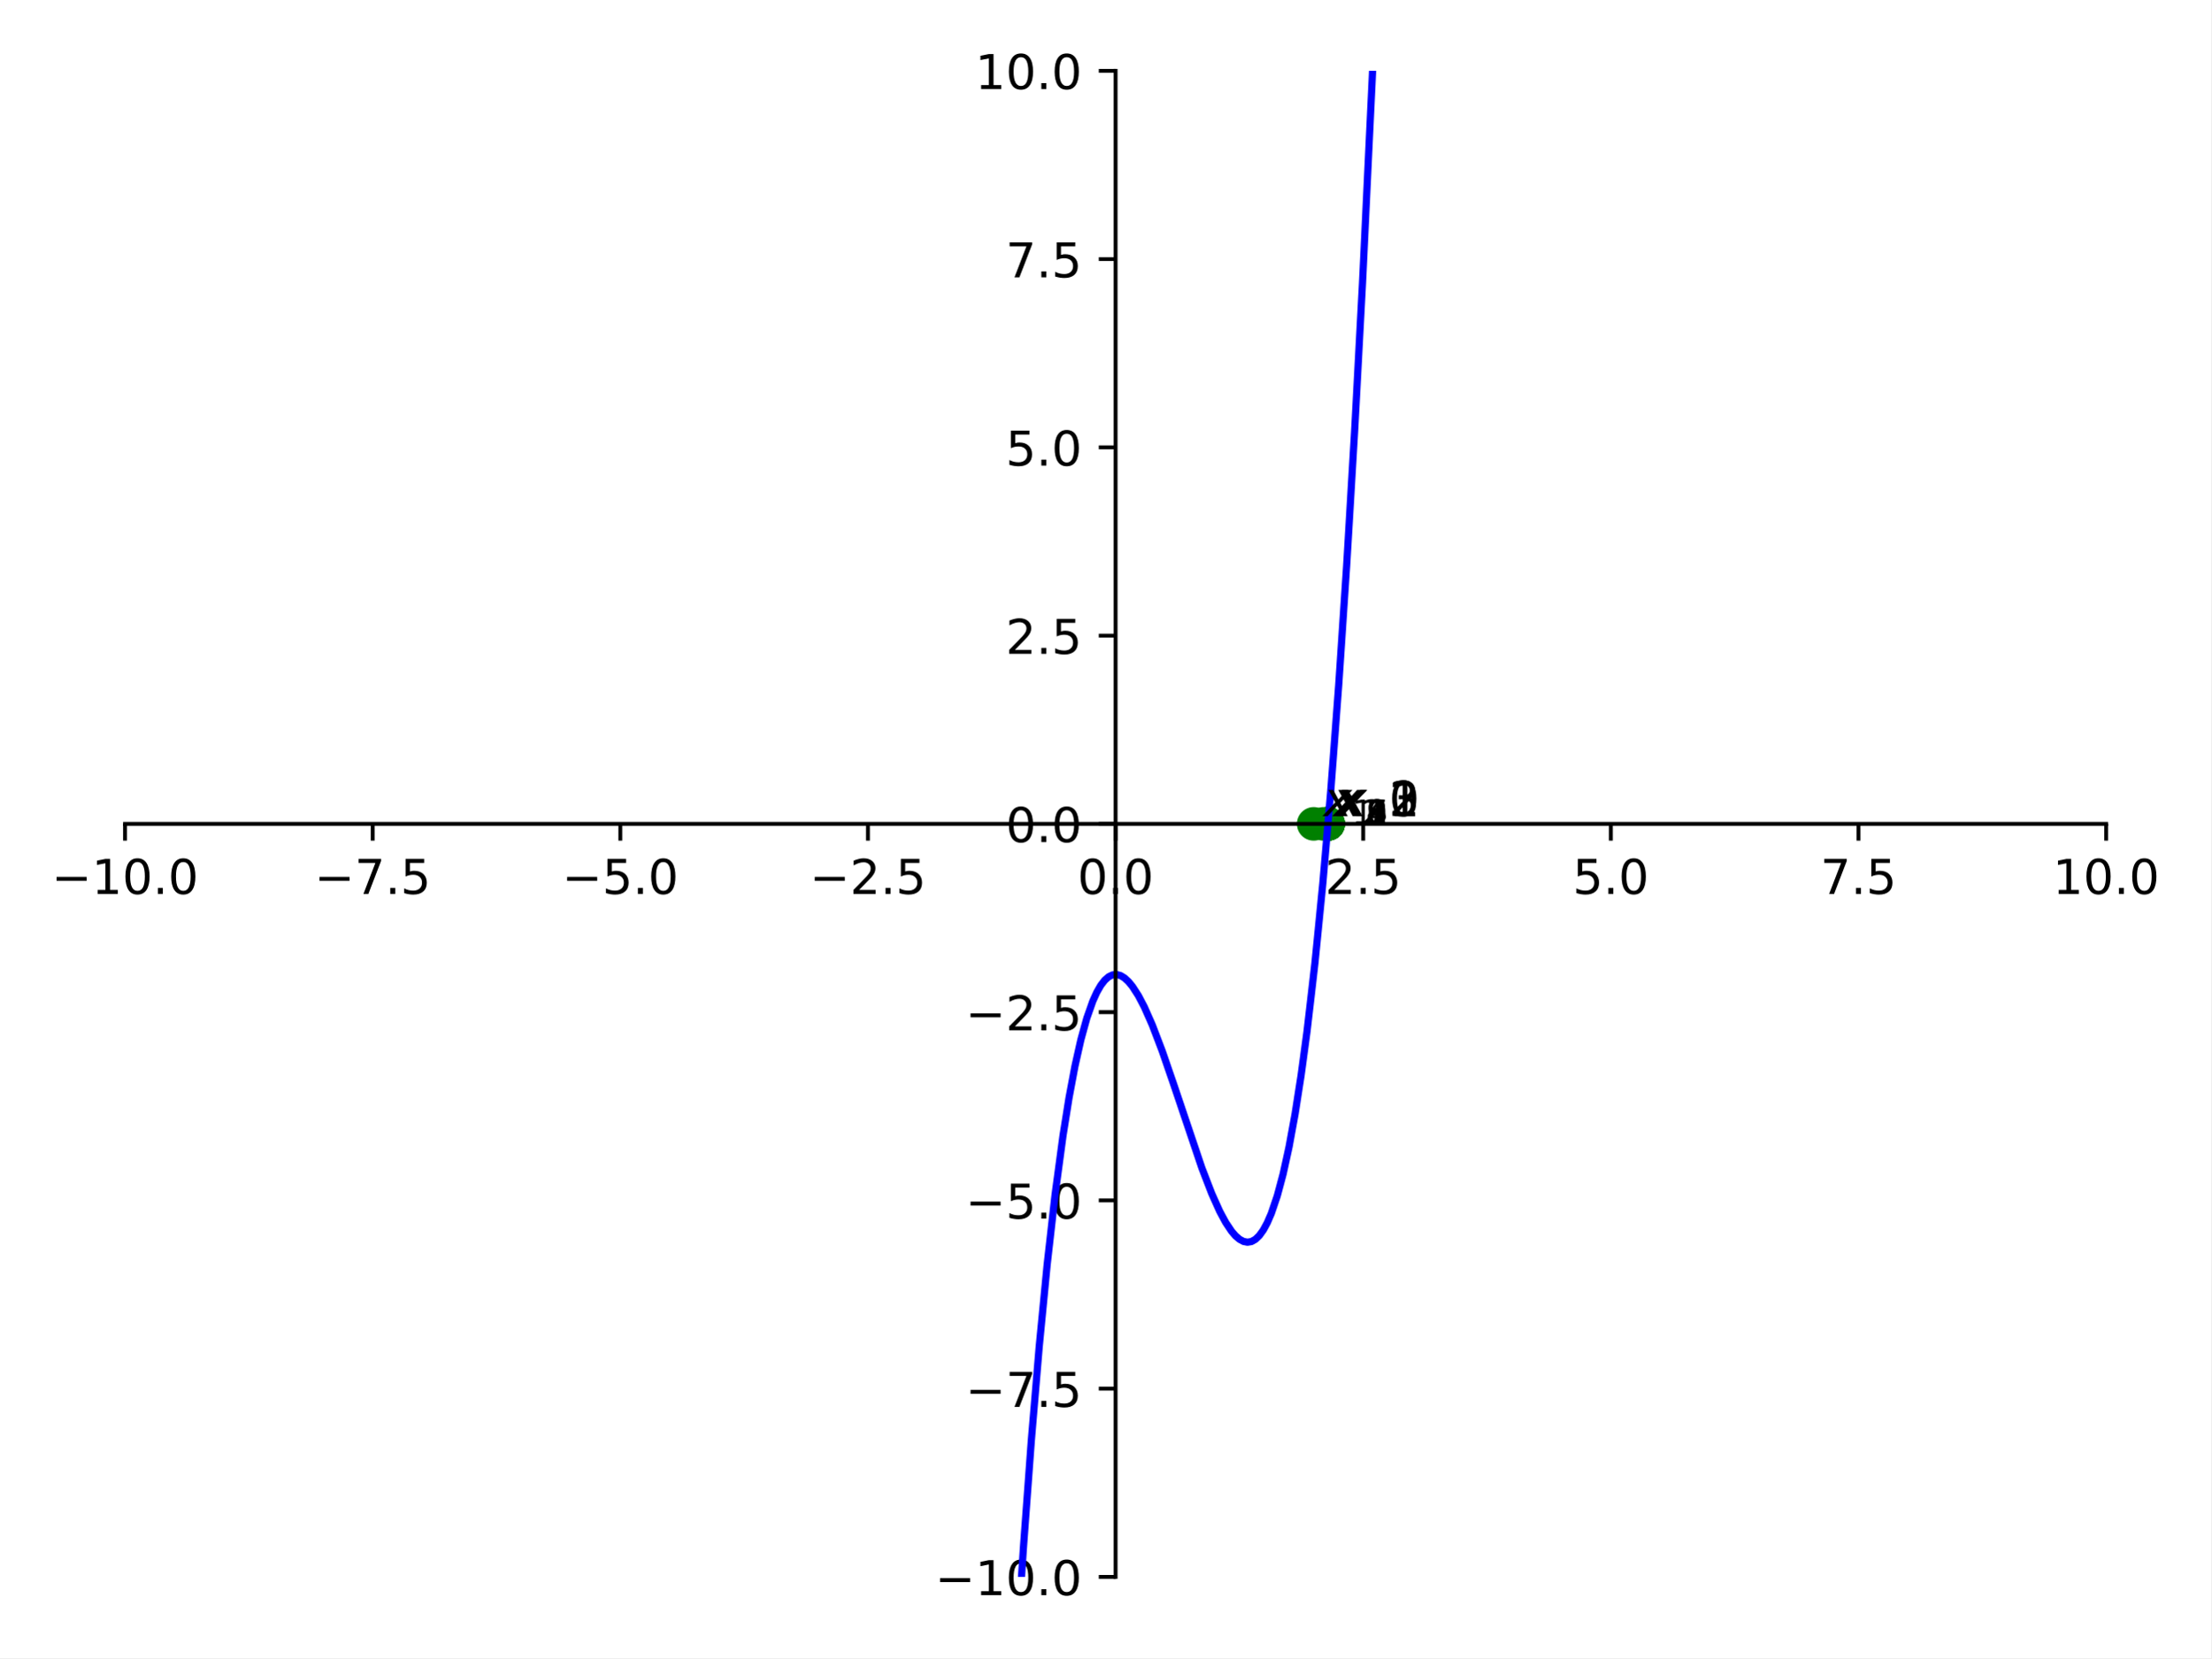
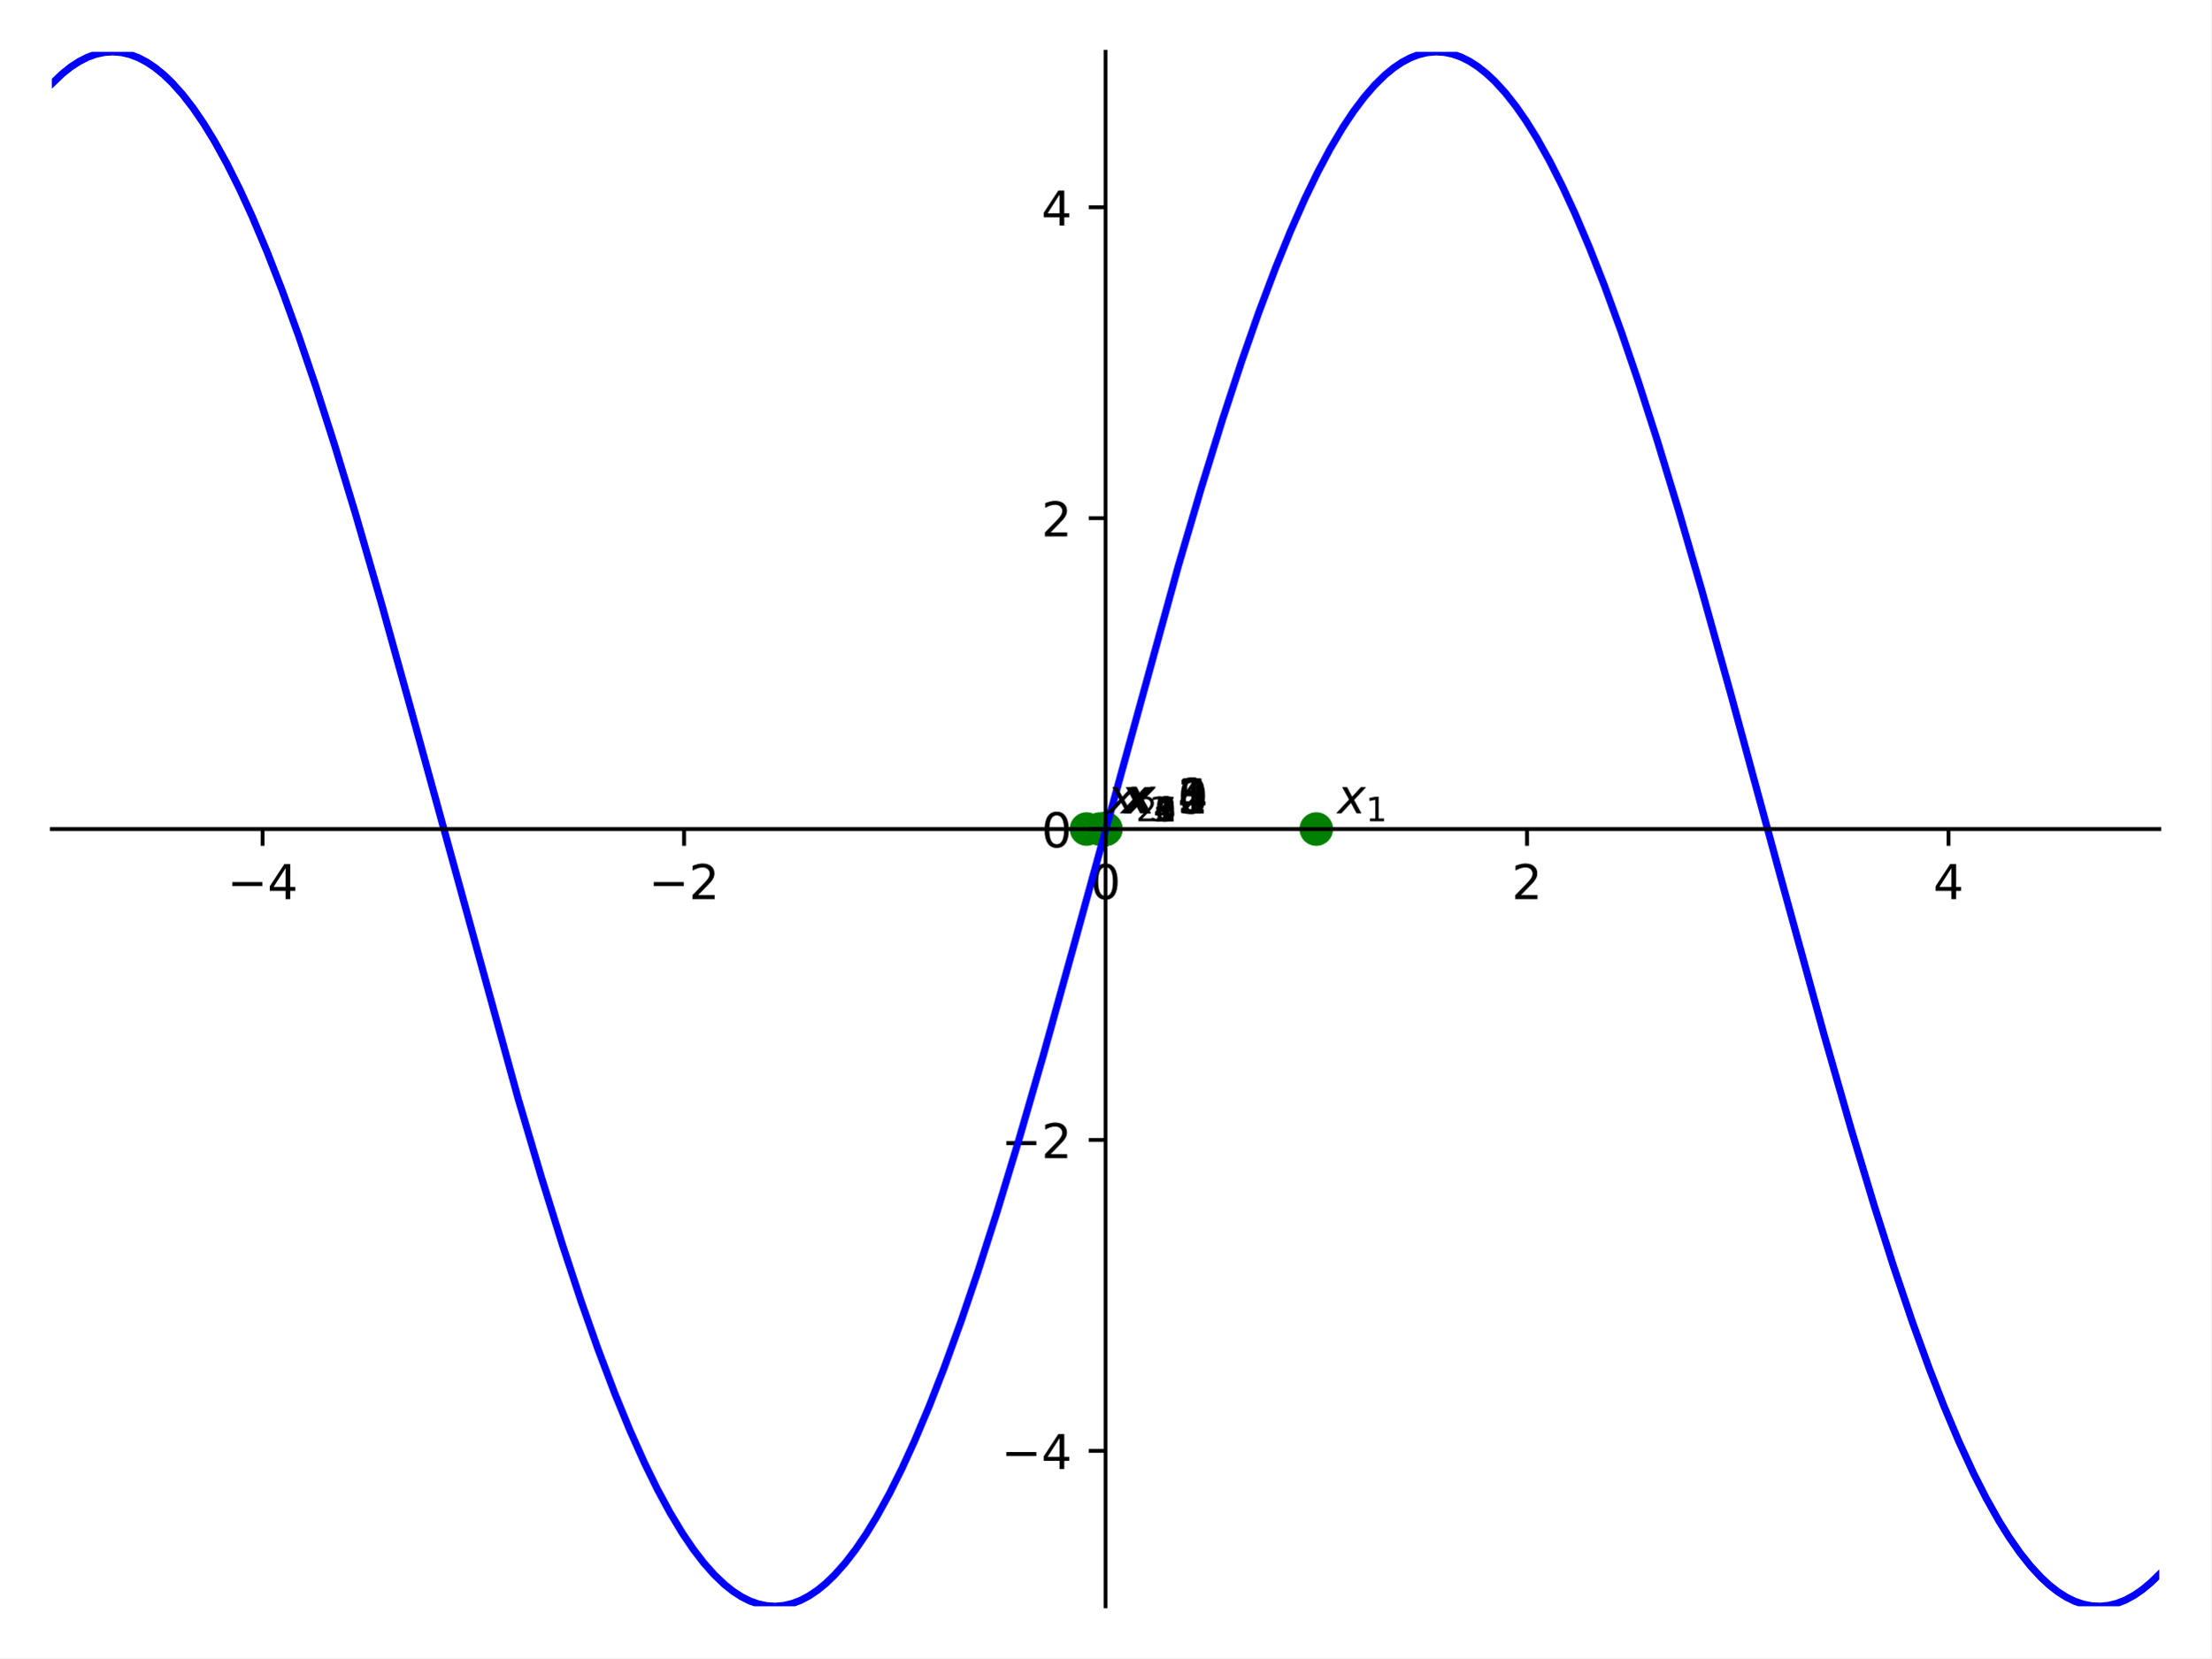
<svg xmlns="http://www.w3.org/2000/svg" xmlns:xlink="http://www.w3.org/1999/xlink" width="460.8pt" height="345.6pt" viewBox="0 0 460.8 345.6" version="1.1">
  <defs>
    <style type="text/css">*{stroke-linejoin: round; stroke-linecap: butt}</style>
  </defs>
  <g id="figure_1">
    <g id="patch_1">
      <path d="M 0 345.6  L 460.8 345.6  L 460.8 0  L 0 0  z " style="fill: #ffffff" />
    </g>
    <g id="axes_1">
      <g id="patch_2">
-         <path d="M 26.055 328.68  L 438.93 328.68  L 438.93 14.76  L 26.055 14.76  z " style="fill: #ffffff" />
+         <path d="M 10.8 334.8  L 450 334.8  L 450 10.8  L 10.8 10.8  z " style="fill: #ffffff" />
      </g>
      <g id="PathCollection_1">
        <defs>
-           <path id="m9fce453827" d="M 0 3  C 0.796 3 1.559 2.684 2.121 2.121  C 2.684 1.559 3 0.796 3 0  C 3 -0.796 2.684 -1.559 2.121 -2.121  C 1.559 -2.684 0.796 -3 0 -3  C -0.796 -3 -1.559 -2.684 -2.121 -2.121  C -2.684 -1.559 -3 -0.796 -3 0  C -3 0.796 -2.684 1.559 -2.121 2.121  C -1.559 2.684 -0.796 3 0 3  z " style="stroke: #008000" />
+           <path id="mab9edd3bed" d="M 0 3  C 0.796 3 1.559 2.684 2.121 2.121  C 2.684 1.559 3 0.796 3 0  C 3 -0.796 2.684 -1.559 2.121 -2.121  C 1.559 -2.684 0.796 -3 0 -3  C -0.796 -3 -1.559 -2.684 -2.121 -2.121  C -2.684 -1.559 -3 -0.796 -3 0  C -3 0.796 -2.684 1.559 -2.121 2.121  C -1.559 2.684 -0.796 3 0 3  z " style="stroke: #008000" />
        </defs>
-         <g clip-path="url(#p442f757116)">
-           <use xlink:href="#m9fce453827" x="273.78" y="171.72" style="fill: #008000; stroke: #008000" />
-           <use xlink:href="#m9fce453827" x="275.844" y="171.72" style="fill: #008000; stroke: #008000" />
-           <use xlink:href="#m9fce453827" x="276.543" y="171.72" style="fill: #008000; stroke: #008000" />
-           <use xlink:href="#m9fce453827" x="276.72" y="171.72" style="fill: #008000; stroke: #008000" />
-           <use xlink:href="#m9fce453827" x="276.76" y="171.72" style="fill: #008000; stroke: #008000" />
-           <use xlink:href="#m9fce453827" x="276.769" y="171.72" style="fill: #008000; stroke: #008000" />
-           <use xlink:href="#m9fce453827" x="276.771" y="171.72" style="fill: #008000; stroke: #008000" />
-           <use xlink:href="#m9fce453827" x="276.771" y="171.72" style="fill: #008000; stroke: #008000" />
-           <use xlink:href="#m9fce453827" x="276.771" y="171.72" style="fill: #008000; stroke: #008000" />
-           <use xlink:href="#m9fce453827" x="276.771" y="171.72" style="fill: #008000; stroke: #008000" />
-           <use xlink:href="#m9fce453827" x="276.771" y="171.72" style="fill: #008000; stroke: #008000" />
-           <use xlink:href="#m9fce453827" x="276.771" y="171.72" style="fill: #008000; stroke: #008000" />
-           <use xlink:href="#m9fce453827" x="276.771" y="171.72" style="fill: #008000; stroke: #008000" />
+         <g clip-path="url(#pc1a49f65b9)">
+           <use xlink:href="#mab9edd3bed" x="274.32" y="172.8" style="fill: #008000; stroke: #008000" />
+           <use xlink:href="#mab9edd3bed" x="226.439" y="172.8" style="fill: #008000; stroke: #008000" />
+           <use xlink:href="#mab9edd3bed" x="229.219" y="172.8" style="fill: #008000; stroke: #008000" />
+           <use xlink:href="#mab9edd3bed" x="230.046" y="172.8" style="fill: #008000; stroke: #008000" />
+           <use xlink:href="#mab9edd3bed" x="230.294" y="172.8" style="fill: #008000; stroke: #008000" />
+           <use xlink:href="#mab9edd3bed" x="230.368" y="172.8" style="fill: #008000; stroke: #008000" />
+           <use xlink:href="#mab9edd3bed" x="230.39" y="172.8" style="fill: #008000; stroke: #008000" />
+           <use xlink:href="#mab9edd3bed" x="230.397" y="172.8" style="fill: #008000; stroke: #008000" />
+           <use xlink:href="#mab9edd3bed" x="230.399" y="172.8" style="fill: #008000; stroke: #008000" />
+           <use xlink:href="#mab9edd3bed" x="230.4" y="172.8" style="fill: #008000; stroke: #008000" />
+           <use xlink:href="#mab9edd3bed" x="230.4" y="172.8" style="fill: #008000; stroke: #008000" />
+           <use xlink:href="#mab9edd3bed" x="230.4" y="172.8" style="fill: #008000; stroke: #008000" />
+           <use xlink:href="#mab9edd3bed" x="230.4" y="172.8" style="fill: #008000; stroke: #008000" />
+           <use xlink:href="#mab9edd3bed" x="230.4" y="172.8" style="fill: #008000; stroke: #008000" />
+           <use xlink:href="#mab9edd3bed" x="230.4" y="172.8" style="fill: #008000; stroke: #008000" />
        </g>
      </g>
      <g id="matplotlib.axis_1">
        <g id="xtick_1">
          <g id="line2d_1">
            <defs>
-               <path id="ma34c9e512b" d="M 0 0  L 0 3.5  " style="stroke: #000000; stroke-width: 0.8" />
+               <path id="me92fc6ef07" d="M 0 0  L 0 3.5  " style="stroke: #000000; stroke-width: 0.8" />
            </defs>
            <g>
-               <use xlink:href="#ma34c9e512b" x="26.055" y="171.72" style="stroke: #000000; stroke-width: 0.8" />
+               <use xlink:href="#me92fc6ef07" x="54.72" y="172.8" style="stroke: #000000; stroke-width: 0.8" />
            </g>
          </g>
          <g id="text_1">
-             <g transform="translate(10.73234 186.3184) scale(0.1 -0.1)">
+             <g transform="translate(47.34891 187.3984) scale(0.1 -0.1)">
              <defs>
                <path id="DejaVuSans-2212" d="M 678 2272  L 4684 2272  L 4684 1741  L 678 1741  L 678 2272  z " transform="scale(0.015625)" />
-                 <path id="DejaVuSans-31" d="M 794 531  L 1825 531  L 1825 4091  L 703 3866  L 703 4441  L 1819 4666  L 2450 4666  L 2450 531  L 3481 531  L 3481 0  L 794 0  L 794 531  z " transform="scale(0.015625)" />
-                 <path id="DejaVuSans-30" d="M 2034 4250  Q 1547 4250 1301 3770  Q 1056 3291 1056 2328  Q 1056 1369 1301 889  Q 1547 409 2034 409  Q 2525 409 2770 889  Q 3016 1369 3016 2328  Q 3016 3291 2770 3770  Q 2525 4250 2034 4250  z M 2034 4750  Q 2819 4750 3233 4129  Q 3647 3509 3647 2328  Q 3647 1150 3233 529  Q 2819 -91 2034 -91  Q 1250 -91 836 529  Q 422 1150 422 2328  Q 422 3509 836 4129  Q 1250 4750 2034 4750  z " transform="scale(0.015625)" />
-                 <path id="DejaVuSans-2e" d="M 684 794  L 1344 794  L 1344 0  L 684 0  L 684 794  z " transform="scale(0.015625)" />
+                 <path id="DejaVuSans-34" d="M 2419 4116  L 825 1625  L 2419 1625  L 2419 4116  z M 2253 4666  L 3047 4666  L 3047 1625  L 3713 1625  L 3713 1100  L 3047 1100  L 3047 0  L 2419 0  L 2419 1100  L 313 1100  L 313 1709  L 2253 4666  z " transform="scale(0.015625)" />
              </defs>
              <use xlink:href="#DejaVuSans-2212" />
-               <use xlink:href="#DejaVuSans-31" x="83.789" />
-               <use xlink:href="#DejaVuSans-30" x="147.412" />
-               <use xlink:href="#DejaVuSans-2e" x="211.035" />
-               <use xlink:href="#DejaVuSans-30" x="242.822" />
+               <use xlink:href="#DejaVuSans-34" x="83.789" />
            </g>
          </g>
        </g>
        <g id="xtick_2">
          <g id="line2d_2">
            <g>
-               <use xlink:href="#ma34c9e512b" x="77.664" y="171.72" style="stroke: #000000; stroke-width: 0.8" />
+               <use xlink:href="#me92fc6ef07" x="142.56" y="172.8" style="stroke: #000000; stroke-width: 0.8" />
            </g>
          </g>
          <g id="text_2">
-             <g transform="translate(65.52297 186.3184) scale(0.1 -0.1)">
-               <defs>
-                 <path id="DejaVuSans-37" d="M 525 4666  L 3525 4666  L 3525 4397  L 1831 0  L 1172 0  L 2766 4134  L 525 4134  L 525 4666  z " transform="scale(0.015625)" />
-                 <path id="DejaVuSans-35" d="M 691 4666  L 3169 4666  L 3169 4134  L 1269 4134  L 1269 2991  Q 1406 3038 1543 3061  Q 1681 3084 1819 3084  Q 2600 3084 3056 2656  Q 3513 2228 3513 1497  Q 3513 744 3044 326  Q 2575 -91 1722 -91  Q 1428 -91 1123 -41  Q 819 9 494 109  L 494 744  Q 775 591 1075 516  Q 1375 441 1709 441  Q 2250 441 2565 725  Q 2881 1009 2881 1497  Q 2881 1984 2565 2268  Q 2250 2553 1709 2553  Q 1456 2553 1204 2497  Q 953 2441 691 2322  L 691 4666  z " transform="scale(0.015625)" />
-               </defs>
-               <use xlink:href="#DejaVuSans-2212" />
-               <use xlink:href="#DejaVuSans-37" x="83.789" />
-               <use xlink:href="#DejaVuSans-2e" x="147.412" />
-               <use xlink:href="#DejaVuSans-35" x="179.199" />
-             </g>
-           </g>
-         </g>
-         <g id="xtick_3">
-           <g id="line2d_3">
-             <g>
-               <use xlink:href="#ma34c9e512b" x="129.274" y="171.72" style="stroke: #000000; stroke-width: 0.8" />
-             </g>
-           </g>
-           <g id="text_3">
-             <g transform="translate(117.1323 186.3184) scale(0.1 -0.1)">
-               <use xlink:href="#DejaVuSans-2212" />
-               <use xlink:href="#DejaVuSans-35" x="83.789" />
-               <use xlink:href="#DejaVuSans-2e" x="147.412" />
-               <use xlink:href="#DejaVuSans-30" x="179.199" />
-             </g>
-           </g>
-         </g>
-         <g id="xtick_4">
-           <g id="line2d_4">
-             <g>
-               <use xlink:href="#ma34c9e512b" x="180.883" y="171.72" style="stroke: #000000; stroke-width: 0.8" />
-             </g>
-           </g>
-           <g id="text_4">
-             <g transform="translate(168.7417 186.3184) scale(0.1 -0.1)">
+             <g transform="translate(135.1889 187.3984) scale(0.1 -0.1)">
              <defs>
                <path id="DejaVuSans-32" d="M 1228 531  L 3431 531  L 3431 0  L 469 0  L 469 531  Q 828 903 1448 1529  Q 2069 2156 2228 2338  Q 2531 2678 2651 2914  Q 2772 3150 2772 3378  Q 2772 3750 2511 3984  Q 2250 4219 1831 4219  Q 1534 4219 1204 4116  Q 875 4013 500 3803  L 500 4441  Q 881 4594 1212 4672  Q 1544 4750 1819 4750  Q 2544 4750 2975 4387  Q 3406 4025 3406 3419  Q 3406 3131 3298 2873  Q 3191 2616 2906 2266  Q 2828 2175 2409 1742  Q 1991 1309 1228 531  z " transform="scale(0.015625)" />
              </defs>
              <use xlink:href="#DejaVuSans-2212" />
              <use xlink:href="#DejaVuSans-32" x="83.789" />
-               <use xlink:href="#DejaVuSans-2e" x="147.412" />
-               <use xlink:href="#DejaVuSans-35" x="179.199" />
+             </g>
+           </g>
+         </g>
+         <g id="xtick_3">
+           <g id="line2d_3">
+             <g>
+               <use xlink:href="#me92fc6ef07" x="230.4" y="172.8" style="stroke: #000000; stroke-width: 0.8" />
+             </g>
+           </g>
+           <g id="text_3">
+             <g transform="translate(227.2188 187.3984) scale(0.1 -0.1)">
+               <defs>
+                 <path id="DejaVuSans-30" d="M 2034 4250  Q 1547 4250 1301 3770  Q 1056 3291 1056 2328  Q 1056 1369 1301 889  Q 1547 409 2034 409  Q 2525 409 2770 889  Q 3016 1369 3016 2328  Q 3016 3291 2770 3770  Q 2525 4250 2034 4250  z M 2034 4750  Q 2819 4750 3233 4129  Q 3647 3509 3647 2328  Q 3647 1150 3233 529  Q 2819 -91 2034 -91  Q 1250 -91 836 529  Q 422 1150 422 2328  Q 422 3509 836 4129  Q 1250 4750 2034 4750  z " transform="scale(0.015625)" />
+               </defs>
+               <use xlink:href="#DejaVuSans-30" />
+             </g>
+           </g>
+         </g>
+         <g id="xtick_4">
+           <g id="line2d_4">
+             <g>
+               <use xlink:href="#me92fc6ef07" x="318.24" y="172.8" style="stroke: #000000; stroke-width: 0.8" />
+             </g>
+           </g>
+           <g id="text_4">
+             <g transform="translate(315.0587 187.3984) scale(0.1 -0.1)">
+               <use xlink:href="#DejaVuSans-32" />
            </g>
          </g>
        </g>
        <g id="xtick_5">
          <g id="line2d_5">
            <g>
-               <use xlink:href="#ma34c9e512b" x="232.493" y="171.72" style="stroke: #000000; stroke-width: 0.8" />
+               <use xlink:href="#me92fc6ef07" x="406.08" y="172.8" style="stroke: #000000; stroke-width: 0.8" />
            </g>
          </g>
          <g id="text_5">
-             <g transform="translate(224.5409 186.3184) scale(0.1 -0.1)">
-               <use xlink:href="#DejaVuSans-30" />
-               <use xlink:href="#DejaVuSans-2e" x="63.623" />
-               <use xlink:href="#DejaVuSans-30" x="95.41" />
-             </g>
-           </g>
-         </g>
-         <g id="xtick_6">
-           <g id="line2d_6">
-             <g>
-               <use xlink:href="#ma34c9e512b" x="284.102" y="171.72" style="stroke: #000000; stroke-width: 0.8" />
-             </g>
-           </g>
-           <g id="text_6">
-             <g transform="translate(276.1503 186.3184) scale(0.1 -0.1)">
-               <use xlink:href="#DejaVuSans-32" />
-               <use xlink:href="#DejaVuSans-2e" x="63.623" />
-               <use xlink:href="#DejaVuSans-35" x="95.41" />
-             </g>
-           </g>
-         </g>
-         <g id="xtick_7">
-           <g id="line2d_7">
-             <g>
-               <use xlink:href="#ma34c9e512b" x="335.711" y="171.72" style="stroke: #000000; stroke-width: 0.8" />
-             </g>
-           </g>
-           <g id="text_7">
-             <g transform="translate(327.7597 186.3184) scale(0.1 -0.1)">
-               <use xlink:href="#DejaVuSans-35" />
-               <use xlink:href="#DejaVuSans-2e" x="63.623" />
-               <use xlink:href="#DejaVuSans-30" x="95.41" />
-             </g>
-           </g>
-         </g>
-         <g id="xtick_8">
-           <g id="line2d_8">
-             <g>
-               <use xlink:href="#ma34c9e512b" x="387.321" y="171.72" style="stroke: #000000; stroke-width: 0.8" />
-             </g>
-           </g>
-           <g id="text_8">
-             <g transform="translate(379.3691 186.3184) scale(0.1 -0.1)">
-               <use xlink:href="#DejaVuSans-37" />
-               <use xlink:href="#DejaVuSans-2e" x="63.623" />
-               <use xlink:href="#DejaVuSans-35" x="95.41" />
-             </g>
-           </g>
-         </g>
-         <g id="xtick_9">
-           <g id="line2d_9">
-             <g>
-               <use xlink:href="#ma34c9e512b" x="438.93" y="171.72" style="stroke: #000000; stroke-width: 0.8" />
-             </g>
-           </g>
-           <g id="text_9">
-             <g transform="translate(427.7972 186.3184) scale(0.1 -0.1)">
-               <use xlink:href="#DejaVuSans-31" />
-               <use xlink:href="#DejaVuSans-30" x="63.623" />
-               <use xlink:href="#DejaVuSans-2e" x="127.246" />
-               <use xlink:href="#DejaVuSans-30" x="159.033" />
+             <g transform="translate(402.8988 187.3984) scale(0.1 -0.1)">
+               <use xlink:href="#DejaVuSans-34" />
            </g>
          </g>
        </g>
      </g>
      <g id="matplotlib.axis_2">
        <g id="ytick_1">
-           <g id="line2d_10">
+           <g id="line2d_6">
            <defs>
-               <path id="m3a3531e52d" d="M 0 0  L -3.5 0  " style="stroke: #000000; stroke-width: 0.8" />
+               <path id="mec101d5667" d="M 0 0  L -3.5 0  " style="stroke: #000000; stroke-width: 0.8" />
            </defs>
            <g>
-               <use xlink:href="#m3a3531e52d" x="232.493" y="328.68" style="stroke: #000000; stroke-width: 0.8" />
-             </g>
-           </g>
-           <g id="text_10">
-             <g transform="translate(194.8472 332.4792) scale(0.1 -0.1)">
+               <use xlink:href="#mec101d5667" x="230.4" y="302.4" style="stroke: #000000; stroke-width: 0.8" />
+             </g>
+           </g>
+           <g id="text_6">
+             <g transform="translate(208.6578 306.1992) scale(0.1 -0.1)">
              <use xlink:href="#DejaVuSans-2212" />
-               <use xlink:href="#DejaVuSans-31" x="83.789" />
-               <use xlink:href="#DejaVuSans-30" x="147.412" />
-               <use xlink:href="#DejaVuSans-2e" x="211.035" />
-               <use xlink:href="#DejaVuSans-30" x="242.822" />
+               <use xlink:href="#DejaVuSans-34" x="83.789" />
            </g>
          </g>
        </g>
        <g id="ytick_2">
-           <g id="line2d_11">
-             <g>
-               <use xlink:href="#m3a3531e52d" x="232.493" y="289.44" style="stroke: #000000; stroke-width: 0.8" />
-             </g>
-           </g>
-           <g id="text_11">
-             <g transform="translate(201.2097 293.2392) scale(0.1 -0.1)">
-               <use xlink:href="#DejaVuSans-2212" />
-               <use xlink:href="#DejaVuSans-37" x="83.789" />
-               <use xlink:href="#DejaVuSans-2e" x="147.412" />
-               <use xlink:href="#DejaVuSans-35" x="179.199" />
-             </g>
-           </g>
-         </g>
-         <g id="ytick_3">
-           <g id="line2d_12">
-             <g>
-               <use xlink:href="#m3a3531e52d" x="232.493" y="250.2" style="stroke: #000000; stroke-width: 0.8" />
-             </g>
-           </g>
-           <g id="text_12">
-             <g transform="translate(201.2097 253.9992) scale(0.1 -0.1)">
-               <use xlink:href="#DejaVuSans-2212" />
-               <use xlink:href="#DejaVuSans-35" x="83.789" />
-               <use xlink:href="#DejaVuSans-2e" x="147.412" />
-               <use xlink:href="#DejaVuSans-30" x="179.199" />
-             </g>
-           </g>
-         </g>
-         <g id="ytick_4">
-           <g id="line2d_13">
-             <g>
-               <use xlink:href="#m3a3531e52d" x="232.493" y="210.96" style="stroke: #000000; stroke-width: 0.8" />
-             </g>
-           </g>
-           <g id="text_13">
-             <g transform="translate(201.2097 214.7592) scale(0.1 -0.1)">
+           <g id="line2d_7">
+             <g>
+               <use xlink:href="#mec101d5667" x="230.4" y="237.6" style="stroke: #000000; stroke-width: 0.8" />
+             </g>
+           </g>
+           <g id="text_7">
+             <g transform="translate(208.6578 241.3992) scale(0.1 -0.1)">
              <use xlink:href="#DejaVuSans-2212" />
              <use xlink:href="#DejaVuSans-32" x="83.789" />
-               <use xlink:href="#DejaVuSans-2e" x="147.412" />
-               <use xlink:href="#DejaVuSans-35" x="179.199" />
+             </g>
+           </g>
+         </g>
+         <g id="ytick_3">
+           <g id="line2d_8">
+             <g>
+               <use xlink:href="#mec101d5667" x="230.4" y="172.8" style="stroke: #000000; stroke-width: 0.8" />
+             </g>
+           </g>
+           <g id="text_8">
+             <g transform="translate(217.0375 176.5992) scale(0.1 -0.1)">
+               <use xlink:href="#DejaVuSans-30" />
+             </g>
+           </g>
+         </g>
+         <g id="ytick_4">
+           <g id="line2d_9">
+             <g>
+               <use xlink:href="#mec101d5667" x="230.4" y="108" style="stroke: #000000; stroke-width: 0.8" />
+             </g>
+           </g>
+           <g id="text_9">
+             <g transform="translate(217.0375 111.7992) scale(0.1 -0.1)">
+               <use xlink:href="#DejaVuSans-32" />
            </g>
          </g>
        </g>
        <g id="ytick_5">
-           <g id="line2d_14">
-             <g>
-               <use xlink:href="#m3a3531e52d" x="232.493" y="171.72" style="stroke: #000000; stroke-width: 0.8" />
-             </g>
-           </g>
-           <g id="text_14">
-             <g transform="translate(209.5894 175.5192) scale(0.1 -0.1)">
-               <use xlink:href="#DejaVuSans-30" />
-               <use xlink:href="#DejaVuSans-2e" x="63.623" />
-               <use xlink:href="#DejaVuSans-30" x="95.41" />
-             </g>
-           </g>
-         </g>
-         <g id="ytick_6">
-           <g id="line2d_15">
-             <g>
-               <use xlink:href="#m3a3531e52d" x="232.493" y="132.48" style="stroke: #000000; stroke-width: 0.8" />
-             </g>
-           </g>
-           <g id="text_15">
-             <g transform="translate(209.5894 136.2792) scale(0.1 -0.1)">
-               <use xlink:href="#DejaVuSans-32" />
-               <use xlink:href="#DejaVuSans-2e" x="63.623" />
-               <use xlink:href="#DejaVuSans-35" x="95.41" />
-             </g>
-           </g>
-         </g>
-         <g id="ytick_7">
-           <g id="line2d_16">
-             <g>
-               <use xlink:href="#m3a3531e52d" x="232.493" y="93.24" style="stroke: #000000; stroke-width: 0.8" />
-             </g>
-           </g>
-           <g id="text_16">
-             <g transform="translate(209.5894 97.03922) scale(0.1 -0.1)">
-               <use xlink:href="#DejaVuSans-35" />
-               <use xlink:href="#DejaVuSans-2e" x="63.623" />
-               <use xlink:href="#DejaVuSans-30" x="95.41" />
-             </g>
-           </g>
-         </g>
-         <g id="ytick_8">
-           <g id="line2d_17">
-             <g>
-               <use xlink:href="#m3a3531e52d" x="232.493" y="54" style="stroke: #000000; stroke-width: 0.8" />
-             </g>
-           </g>
-           <g id="text_17">
-             <g transform="translate(209.5894 57.79922) scale(0.1 -0.1)">
-               <use xlink:href="#DejaVuSans-37" />
-               <use xlink:href="#DejaVuSans-2e" x="63.623" />
-               <use xlink:href="#DejaVuSans-35" x="95.41" />
-             </g>
-           </g>
-         </g>
-         <g id="ytick_9">
-           <g id="line2d_18">
-             <g>
-               <use xlink:href="#m3a3531e52d" x="232.493" y="14.76" style="stroke: #000000; stroke-width: 0.8" />
-             </g>
-           </g>
-           <g id="text_18">
-             <g transform="translate(203.2269 18.55922) scale(0.1 -0.1)">
-               <use xlink:href="#DejaVuSans-31" />
-               <use xlink:href="#DejaVuSans-30" x="63.623" />
-               <use xlink:href="#DejaVuSans-2e" x="127.246" />
-               <use xlink:href="#DejaVuSans-30" x="159.033" />
-             </g>
-           </g>
-         </g>
-       </g>
-       <g id="line2d_19">
-         <path d="M 211.711 346.6  L 213.275 322.717  L 214.928 300.295  L 216.581 280.623  L 218.234 263.554  L 219.887 248.945  L 221.54 236.65  L 222.78 228.861  L 224.02 222.23  L 225.26 216.697  L 226.5 212.2  L 227.74 208.679  L 228.566 206.843  L 229.393 205.395  L 230.219 204.317  L 231.046 203.591  L 231.873 203.198  L 232.699 203.121  L 233.526 203.342  L 234.352 203.842  L 235.179 204.603  L 236.005 205.607  L 237.245 207.529  L 238.485 209.896  L 240.138 213.638  L 242.205 219.054  L 244.685 226.26  L 250.471 243.436  L 252.537 248.795  L 254.19 252.475  L 255.43 254.786  L 256.67 256.644  L 257.496 257.601  L 258.323 258.312  L 259.15 258.757  L 259.976 258.92  L 260.803 258.781  L 261.629 258.323  L 262.456 257.528  L 263.282 256.378  L 264.109 254.854  L 264.936 252.938  L 266.175 249.29  L 267.415 244.659  L 268.655 238.983  L 269.895 232.201  L 271.135 224.252  L 272.375 215.075  L 274.028 200.822  L 275.681 184.132  L 277.334 164.859  L 278.987 142.859  L 280.641 117.986  L 282.294 90.095  L 283.947 59.041  L 286.013 15.554  L 286.738 -1  L 286.738 -1  " clip-path="url(#p442f757116)" style="fill: none; stroke: #0000ff; stroke-width: 1.5; stroke-linecap: square" />
+           <g id="line2d_10">
+             <g>
+               <use xlink:href="#mec101d5667" x="230.4" y="43.2" style="stroke: #000000; stroke-width: 0.8" />
+             </g>
+           </g>
+           <g id="text_10">
+             <g transform="translate(217.0375 46.99922) scale(0.1 -0.1)">
+               <use xlink:href="#DejaVuSans-34" />
+             </g>
+           </g>
+         </g>
+       </g>
+       <g id="line2d_11">
+         <path d="M 10.8 17.454  L 12.998 15.35  L 14.757 13.95  L 16.515 12.805  L 18.274 11.916  L 20.032 11.285  L 21.791 10.913  L 23.55 10.801  L 25.308 10.948  L 27.067 11.354  L 28.825 12.02  L 30.584 12.943  L 32.342 14.123  L 34.101 15.556  L 35.859 17.242  L 38.058 19.7  L 40.256 22.541  L 42.454 25.758  L 44.652 29.344  L 47.29 34.12  L 49.928 39.396  L 52.566 45.154  L 55.643 52.451  L 58.721 60.339  L 62.238 70.027  L 65.755 80.373  L 69.712 92.718  L 74.108 107.192  L 79.384 125.414  L 85.539 147.517  L 107.96 228.928  L 112.796 245.287  L 117.193 259.403  L 121.15 271.369  L 124.667 281.337  L 128.184 290.61  L 131.261 298.106  L 134.339 304.987  L 136.977 310.37  L 139.614 315.257  L 142.252 319.63  L 144.45 322.871  L 146.649 325.735  L 148.847 328.217  L 151.045 330.309  L 152.804 331.699  L 154.562 332.835  L 156.321 333.713  L 158.079 334.334  L 159.838 334.696  L 161.596 334.799  L 163.355 334.641  L 165.114 334.225  L 166.872 333.549  L 168.631 332.616  L 170.389 331.427  L 172.148 329.983  L 173.906 328.287  L 176.105 325.818  L 178.303 322.965  L 180.501 319.736  L 182.699 316.139  L 185.337 311.35  L 187.975 306.061  L 190.613 300.291  L 193.69 292.981  L 196.768 285.08  L 200.285 275.379  L 203.802 265.02  L 207.759 252.663  L 212.155 238.178  L 217.431 219.946  L 224.025 196.231  L 245.568 117.959  L 250.404 101.541  L 254.8 87.359  L 258.757 75.322  L 262.274 65.284  L 265.791 55.935  L 268.868 48.367  L 271.946 41.41  L 274.584 35.958  L 277.222 31.001  L 279.859 26.554  L 282.058 23.251  L 284.256 20.322  L 286.454 17.775  L 288.652 15.617  L 290.411 14.173  L 292.169 12.984  L 293.928 12.051  L 295.686 11.375  L 297.445 10.959  L 299.204 10.801  L 300.962 10.904  L 302.721 11.266  L 304.479 11.887  L 306.238 12.765  L 307.996 13.901  L 309.755 15.291  L 311.514 16.933  L 313.712 19.338  L 315.91 22.126  L 318.108 25.292  L 320.306 28.827  L 322.944 33.545  L 325.582 38.765  L 328.22 44.468  L 331.297 51.704  L 334.375 59.536  L 337.892 69.164  L 341.409 79.456  L 345.366 91.747  L 349.762 106.17  L 354.598 122.8  L 360.753 144.814  L 371.305 183.584  L 380.097 215.513  L 385.813 235.43  L 390.649 251.468  L 394.605 263.89  L 398.562 275.573  L 402.079 285.261  L 405.157 293.149  L 408.234 300.446  L 411.312 307.117  L 413.95 312.311  L 416.587 317.002  L 418.786 320.515  L 420.984 323.658  L 423.182 326.423  L 425.38 328.803  L 427.139 330.426  L 428.897 331.796  L 430.656 332.912  L 432.414 333.771  L 434.173 334.371  L 435.932 334.713  L 437.69 334.796  L 439.449 334.618  L 441.207 334.182  L 442.966 333.486  L 444.724 332.533  L 446.483 331.324  L 448.241 329.861  L 450 328.146  L 450 328.146  " clip-path="url(#pc1a49f65b9)" style="fill: none; stroke: #0000ff; stroke-width: 1.5; stroke-linecap: square" />
      </g>
      <g id="patch_3">
-         <path d="M 232.493 328.68  L 232.493 14.76  " style="fill: none; stroke: #000000; stroke-width: 0.8; stroke-linejoin: miter; stroke-linecap: square" />
+         <path d="M 230.4 334.8  L 230.4 10.8  " style="fill: none; stroke: #000000; stroke-width: 0.8; stroke-linejoin: miter; stroke-linecap: square" />
      </g>
      <g id="patch_4">
-         <path d="M 438.93 328.68  L 438.93 14.76  " style="fill: none" />
+         <path d="M 450 334.8  L 450 10.8  " style="fill: none" />
      </g>
      <g id="patch_5">
-         <path d="M 26.055 171.72  L 438.93 171.72  " style="fill: none; stroke: #000000; stroke-width: 0.8; stroke-linejoin: miter; stroke-linecap: square" />
+         <path d="M 10.8 172.8  L 450 172.8  " style="fill: none; stroke: #000000; stroke-width: 0.8; stroke-linejoin: miter; stroke-linecap: square" />
      </g>
      <g id="patch_6">
-         <path d="M 26.055 14.76  L 438.93 14.76  " style="fill: none" />
+         <path d="M 10.8 10.8  L 450 10.8  " style="fill: none" />
+       </g>
+       <g id="text_11">
+         <g transform="translate(278.712 169.56) scale(0.1 -0.1)">
+           <defs>
+             <path id="DejaVuSans-Oblique-78" d="M 3841 3500  L 2234 1784  L 3219 0  L 2559 0  L 1819 1388  L 531 0  L -166 0  L 1556 1844  L 641 3500  L 1300 3500  L 1972 2234  L 3144 3500  L 3841 3500  z " transform="scale(0.015625)" />
+             <path id="DejaVuSans-31" d="M 794 531  L 1825 531  L 1825 4091  L 703 3866  L 703 4441  L 1819 4666  L 2450 4666  L 2450 531  L 3481 531  L 3481 0  L 794 0  L 794 531  z " transform="scale(0.015625)" />
+           </defs>
+           <use xlink:href="#DejaVuSans-Oblique-78" transform="translate(0 0.3125)" />
+           <use xlink:href="#DejaVuSans-31" transform="translate(59.17969 -16.09375) scale(0.7)" />
+         </g>
+       </g>
+       <g id="text_12">
+         <g transform="translate(230.8311 169.56) scale(0.1 -0.1)">
+           <use xlink:href="#DejaVuSans-Oblique-78" transform="translate(0 0.3125)" />
+           <use xlink:href="#DejaVuSans-32" transform="translate(59.17969 -16.09375) scale(0.7)" />
+         </g>
+       </g>
+       <g id="text_13">
+         <g transform="translate(233.6113 169.56) scale(0.1 -0.1)">
+           <defs>
+             <path id="DejaVuSans-33" d="M 2597 2516  Q 3050 2419 3304 2112  Q 3559 1806 3559 1356  Q 3559 666 3084 287  Q 2609 -91 1734 -91  Q 1441 -91 1130 -33  Q 819 25 488 141  L 488 750  Q 750 597 1062 519  Q 1375 441 1716 441  Q 2309 441 2620 675  Q 2931 909 2931 1356  Q 2931 1769 2642 2001  Q 2353 2234 1838 2234  L 1294 2234  L 1294 2753  L 1863 2753  Q 2328 2753 2575 2939  Q 2822 3125 2822 3475  Q 2822 3834 2567 4026  Q 2313 4219 1838 4219  Q 1578 4219 1281 4162  Q 984 4106 628 3988  L 628 4550  Q 988 4650 1302 4700  Q 1616 4750 1894 4750  Q 2613 4750 3031 4423  Q 3450 4097 3450 3541  Q 3450 3153 3228 2886  Q 3006 2619 2597 2516  z " transform="scale(0.015625)" />
+           </defs>
+           <use xlink:href="#DejaVuSans-Oblique-78" transform="translate(0 0.3125)" />
+           <use xlink:href="#DejaVuSans-33" transform="translate(59.17969 -16.09375) scale(0.7)" />
+         </g>
+       </g>
+       <g id="text_14">
+         <g transform="translate(234.438 169.56) scale(0.1 -0.1)">
+           <use xlink:href="#DejaVuSans-Oblique-78" transform="translate(0 0.3125)" />
+           <use xlink:href="#DejaVuSans-34" transform="translate(59.17969 -16.09375) scale(0.7)" />
+         </g>
+       </g>
+       <g id="text_15">
+         <g transform="translate(234.6858 169.56) scale(0.1 -0.1)">
+           <defs>
+             <path id="DejaVuSans-35" d="M 691 4666  L 3169 4666  L 3169 4134  L 1269 4134  L 1269 2991  Q 1406 3038 1543 3061  Q 1681 3084 1819 3084  Q 2600 3084 3056 2656  Q 3513 2228 3513 1497  Q 3513 744 3044 326  Q 2575 -91 1722 -91  Q 1428 -91 1123 -41  Q 819 9 494 109  L 494 744  Q 775 591 1075 516  Q 1375 441 1709 441  Q 2250 441 2565 725  Q 2881 1009 2881 1497  Q 2881 1984 2565 2268  Q 2250 2553 1709 2553  Q 1456 2553 1204 2497  Q 953 2441 691 2322  L 691 4666  z " transform="scale(0.015625)" />
+           </defs>
+           <use xlink:href="#DejaVuSans-Oblique-78" transform="translate(0 0.3125)" />
+           <use xlink:href="#DejaVuSans-35" transform="translate(59.17969 -16.09375) scale(0.7)" />
+         </g>
+       </g>
+       <g id="text_16">
+         <g transform="translate(234.7601 169.56) scale(0.1 -0.1)">
+           <defs>
+             <path id="DejaVuSans-36" d="M 2113 2584  Q 1688 2584 1439 2293  Q 1191 2003 1191 1497  Q 1191 994 1439 701  Q 1688 409 2113 409  Q 2538 409 2786 701  Q 3034 994 3034 1497  Q 3034 2003 2786 2293  Q 2538 2584 2113 2584  z M 3366 4563  L 3366 3988  Q 3128 4100 2886 4159  Q 2644 4219 2406 4219  Q 1781 4219 1451 3797  Q 1122 3375 1075 2522  Q 1259 2794 1537 2939  Q 1816 3084 2150 3084  Q 2853 3084 3261 2657  Q 3669 2231 3669 1497  Q 3669 778 3244 343  Q 2819 -91 2113 -91  Q 1303 -91 875 529  Q 447 1150 447 2328  Q 447 3434 972 4092  Q 1497 4750 2381 4750  Q 2619 4750 2861 4703  Q 3103 4656 3366 4563  z " transform="scale(0.015625)" />
+           </defs>
+           <use xlink:href="#DejaVuSans-Oblique-78" transform="translate(0 0.3125)" />
+           <use xlink:href="#DejaVuSans-36" transform="translate(59.17969 -16.09375) scale(0.7)" />
+         </g>
+       </g>
+       <g id="text_17">
+         <g transform="translate(234.7824 169.56) scale(0.1 -0.1)">
+           <defs>
+             <path id="DejaVuSans-37" d="M 525 4666  L 3525 4666  L 3525 4397  L 1831 0  L 1172 0  L 2766 4134  L 525 4134  L 525 4666  z " transform="scale(0.015625)" />
+           </defs>
+           <use xlink:href="#DejaVuSans-Oblique-78" transform="translate(0 0.3125)" />
+           <use xlink:href="#DejaVuSans-37" transform="translate(59.17969 -16.09375) scale(0.7)" />
+         </g>
+       </g>
+       <g id="text_18">
+         <g transform="translate(234.7891 169.56) scale(0.1 -0.1)">
+           <defs>
+             <path id="DejaVuSans-38" d="M 2034 2216  Q 1584 2216 1326 1975  Q 1069 1734 1069 1313  Q 1069 891 1326 650  Q 1584 409 2034 409  Q 2484 409 2743 651  Q 3003 894 3003 1313  Q 3003 1734 2745 1975  Q 2488 2216 2034 2216  z M 1403 2484  Q 997 2584 770 2862  Q 544 3141 544 3541  Q 544 4100 942 4425  Q 1341 4750 2034 4750  Q 2731 4750 3128 4425  Q 3525 4100 3525 3541  Q 3525 3141 3298 2862  Q 3072 2584 2669 2484  Q 3125 2378 3379 2068  Q 3634 1759 3634 1313  Q 3634 634 3220 271  Q 2806 -91 2034 -91  Q 1263 -91 848 271  Q 434 634 434 1313  Q 434 1759 690 2068  Q 947 2378 1403 2484  z M 1172 3481  Q 1172 3119 1398 2916  Q 1625 2713 2034 2713  Q 2441 2713 2670 2916  Q 2900 3119 2900 3481  Q 2900 3844 2670 4047  Q 2441 4250 2034 4250  Q 1625 4250 1398 4047  Q 1172 3844 1172 3481  z " transform="scale(0.015625)" />
+           </defs>
+           <use xlink:href="#DejaVuSans-Oblique-78" transform="translate(0 0.3125)" />
+           <use xlink:href="#DejaVuSans-38" transform="translate(59.17969 -16.09375) scale(0.7)" />
+         </g>
      </g>
      <g id="text_19">
-         <g transform="translate(275.8444 170.1504) scale(0.1 -0.1)">
-           <defs>
-             <path id="DejaVuSans-Oblique-78" d="M 3841 3500  L 2234 1784  L 3219 0  L 2559 0  L 1819 1388  L 531 0  L -166 0  L 1556 1844  L 641 3500  L 1300 3500  L 1972 2234  L 3144 3500  L 3841 3500  z " transform="scale(0.015625)" />
-           </defs>
-           <use xlink:href="#DejaVuSans-Oblique-78" transform="translate(0 0.3125)" />
-           <use xlink:href="#DejaVuSans-31" transform="translate(59.17969 -16.09375) scale(0.7)" />
+         <g transform="translate(234.7911 169.56) scale(0.1 -0.1)">
+           <defs>
+             <path id="DejaVuSans-39" d="M 703 97  L 703 672  Q 941 559 1184 500  Q 1428 441 1663 441  Q 2288 441 2617 861  Q 2947 1281 2994 2138  Q 2813 1869 2534 1725  Q 2256 1581 1919 1581  Q 1219 1581 811 2004  Q 403 2428 403 3163  Q 403 3881 828 4315  Q 1253 4750 1959 4750  Q 2769 4750 3195 4129  Q 3622 3509 3622 2328  Q 3622 1225 3098 567  Q 2575 -91 1691 -91  Q 1453 -91 1209 -44  Q 966 3 703 97  z M 1959 2075  Q 2384 2075 2632 2365  Q 2881 2656 2881 3163  Q 2881 3666 2632 3958  Q 2384 4250 1959 4250  Q 1534 4250 1286 3958  Q 1038 3666 1038 3163  Q 1038 2656 1286 2365  Q 1534 2075 1959 2075  z " transform="scale(0.015625)" />
+           </defs>
+           <use xlink:href="#DejaVuSans-Oblique-78" transform="translate(0 0.3125)" />
+           <use xlink:href="#DejaVuSans-39" transform="translate(59.17969 -16.09375) scale(0.7)" />
        </g>
      </g>
      <g id="text_20">
-         <g transform="translate(277.9087 170.1504) scale(0.1 -0.1)">
-           <use xlink:href="#DejaVuSans-Oblique-78" transform="translate(0 0.3125)" />
-           <use xlink:href="#DejaVuSans-32" transform="translate(59.17969 -16.09375) scale(0.7)" />
-         </g>
-       </g>
-       <g id="text_21">
-         <g transform="translate(278.6075 170.1504) scale(0.1 -0.1)">
-           <defs>
-             <path id="DejaVuSans-33" d="M 2597 2516  Q 3050 2419 3304 2112  Q 3559 1806 3559 1356  Q 3559 666 3084 287  Q 2609 -91 1734 -91  Q 1441 -91 1130 -33  Q 819 25 488 141  L 488 750  Q 750 597 1062 519  Q 1375 441 1716 441  Q 2309 441 2620 675  Q 2931 909 2931 1356  Q 2931 1769 2642 2001  Q 2353 2234 1838 2234  L 1294 2234  L 1294 2753  L 1863 2753  Q 2328 2753 2575 2939  Q 2822 3125 2822 3475  Q 2822 3834 2567 4026  Q 2313 4219 1838 4219  Q 1578 4219 1281 4162  Q 984 4106 628 3988  L 628 4550  Q 988 4650 1302 4700  Q 1616 4750 1894 4750  Q 2613 4750 3031 4423  Q 3450 4097 3450 3541  Q 3450 3153 3228 2886  Q 3006 2619 2597 2516  z " transform="scale(0.015625)" />
-           </defs>
-           <use xlink:href="#DejaVuSans-Oblique-78" transform="translate(0 0.3125)" />
-           <use xlink:href="#DejaVuSans-33" transform="translate(59.17969 -16.09375) scale(0.7)" />
-         </g>
-       </g>
-       <g id="text_22">
-         <g transform="translate(278.7847 170.1504) scale(0.1 -0.1)">
-           <defs>
-             <path id="DejaVuSans-34" d="M 2419 4116  L 825 1625  L 2419 1625  L 2419 4116  z M 2253 4666  L 3047 4666  L 3047 1625  L 3713 1625  L 3713 1100  L 3047 1100  L 3047 0  L 2419 0  L 2419 1100  L 313 1100  L 313 1709  L 2253 4666  z " transform="scale(0.015625)" />
-           </defs>
-           <use xlink:href="#DejaVuSans-Oblique-78" transform="translate(0 0.3125)" />
-           <use xlink:href="#DejaVuSans-34" transform="translate(59.17969 -16.09375) scale(0.7)" />
-         </g>
-       </g>
-       <g id="text_23">
-         <g transform="translate(278.8247 170.1504) scale(0.1 -0.1)">
-           <use xlink:href="#DejaVuSans-Oblique-78" transform="translate(0 0.3125)" />
-           <use xlink:href="#DejaVuSans-35" transform="translate(59.17969 -16.09375) scale(0.7)" />
-         </g>
-       </g>
-       <g id="text_24">
-         <g transform="translate(278.8334 170.1504) scale(0.1 -0.1)">
-           <defs>
-             <path id="DejaVuSans-36" d="M 2113 2584  Q 1688 2584 1439 2293  Q 1191 2003 1191 1497  Q 1191 994 1439 701  Q 1688 409 2113 409  Q 2538 409 2786 701  Q 3034 994 3034 1497  Q 3034 2003 2786 2293  Q 2538 2584 2113 2584  z M 3366 4563  L 3366 3988  Q 3128 4100 2886 4159  Q 2644 4219 2406 4219  Q 1781 4219 1451 3797  Q 1122 3375 1075 2522  Q 1259 2794 1537 2939  Q 1816 3084 2150 3084  Q 2853 3084 3261 2657  Q 3669 2231 3669 1497  Q 3669 778 3244 343  Q 2819 -91 2113 -91  Q 1303 -91 875 529  Q 447 1150 447 2328  Q 447 3434 972 4092  Q 1497 4750 2381 4750  Q 2619 4750 2861 4703  Q 3103 4656 3366 4563  z " transform="scale(0.015625)" />
-           </defs>
-           <use xlink:href="#DejaVuSans-Oblique-78" transform="translate(0 0.3125)" />
-           <use xlink:href="#DejaVuSans-36" transform="translate(59.17969 -16.09375) scale(0.7)" />
-         </g>
-       </g>
-       <g id="text_25">
-         <g transform="translate(278.8353 170.1504) scale(0.1 -0.1)">
-           <use xlink:href="#DejaVuSans-Oblique-78" transform="translate(0 0.3125)" />
-           <use xlink:href="#DejaVuSans-37" transform="translate(59.17969 -16.09375) scale(0.7)" />
-         </g>
-       </g>
-       <g id="text_26">
-         <g transform="translate(278.8357 170.1504) scale(0.1 -0.1)">
-           <defs>
-             <path id="DejaVuSans-38" d="M 2034 2216  Q 1584 2216 1326 1975  Q 1069 1734 1069 1313  Q 1069 891 1326 650  Q 1584 409 2034 409  Q 2484 409 2743 651  Q 3003 894 3003 1313  Q 3003 1734 2745 1975  Q 2488 2216 2034 2216  z M 1403 2484  Q 997 2584 770 2862  Q 544 3141 544 3541  Q 544 4100 942 4425  Q 1341 4750 2034 4750  Q 2731 4750 3128 4425  Q 3525 4100 3525 3541  Q 3525 3141 3298 2862  Q 3072 2584 2669 2484  Q 3125 2378 3379 2068  Q 3634 1759 3634 1313  Q 3634 634 3220 271  Q 2806 -91 2034 -91  Q 1263 -91 848 271  Q 434 634 434 1313  Q 434 1759 690 2068  Q 947 2378 1403 2484  z M 1172 3481  Q 1172 3119 1398 2916  Q 1625 2713 2034 2713  Q 2441 2713 2670 2916  Q 2900 3119 2900 3481  Q 2900 3844 2670 4047  Q 2441 4250 2034 4250  Q 1625 4250 1398 4047  Q 1172 3844 1172 3481  z " transform="scale(0.015625)" />
-           </defs>
-           <use xlink:href="#DejaVuSans-Oblique-78" transform="translate(0 0.3125)" />
-           <use xlink:href="#DejaVuSans-38" transform="translate(59.17969 -16.09375) scale(0.7)" />
-         </g>
-       </g>
-       <g id="text_27">
-         <g transform="translate(278.8358 170.1504) scale(0.1 -0.1)">
-           <defs>
-             <path id="DejaVuSans-39" d="M 703 97  L 703 672  Q 941 559 1184 500  Q 1428 441 1663 441  Q 2288 441 2617 861  Q 2947 1281 2994 2138  Q 2813 1869 2534 1725  Q 2256 1581 1919 1581  Q 1219 1581 811 2004  Q 403 2428 403 3163  Q 403 3881 828 4315  Q 1253 4750 1959 4750  Q 2769 4750 3195 4129  Q 3622 3509 3622 2328  Q 3622 1225 3098 567  Q 2575 -91 1691 -91  Q 1453 -91 1209 -44  Q 966 3 703 97  z M 1959 2075  Q 2384 2075 2632 2365  Q 2881 2656 2881 3163  Q 2881 3666 2632 3958  Q 2384 4250 1959 4250  Q 1534 4250 1286 3958  Q 1038 3666 1038 3163  Q 1038 2656 1286 2365  Q 1534 2075 1959 2075  z " transform="scale(0.015625)" />
-           </defs>
-           <use xlink:href="#DejaVuSans-Oblique-78" transform="translate(0 0.3125)" />
-           <use xlink:href="#DejaVuSans-39" transform="translate(59.17969 -16.09375) scale(0.7)" />
-         </g>
-       </g>
-       <g id="text_28">
-         <g transform="translate(278.8358 170.1504) scale(0.1 -0.1)">
+         <g transform="translate(234.7917 169.56) scale(0.1 -0.1)">
          <use xlink:href="#DejaVuSans-Oblique-78" transform="translate(0 0.78125)" />
          <use xlink:href="#DejaVuSans-31" transform="translate(59.17969 -15.625) scale(0.7)" />
          <use xlink:href="#DejaVuSans-30" transform="translate(106.4502 0.78125)" />
        </g>
      </g>
-       <g id="text_29">
-         <g transform="translate(278.8358 170.1504) scale(0.1 -0.1)">
+       <g id="text_21">
+         <g transform="translate(234.7919 169.56) scale(0.1 -0.1)">
          <use xlink:href="#DejaVuSans-Oblique-78" transform="translate(0 0.09375)" />
          <use xlink:href="#DejaVuSans-31" transform="translate(59.17969 -16.3125) scale(0.7)" />
          <use xlink:href="#DejaVuSans-31" transform="translate(106.4502 0.09375)" />
        </g>
      </g>
-       <g id="text_30">
-         <g transform="translate(278.8358 170.1504) scale(0.1 -0.1)">
+       <g id="text_22">
+         <g transform="translate(234.792 169.56) scale(0.1 -0.1)">
          <use xlink:href="#DejaVuSans-Oblique-78" transform="translate(0 0.78125)" />
          <use xlink:href="#DejaVuSans-31" transform="translate(59.17969 -15.625) scale(0.7)" />
          <use xlink:href="#DejaVuSans-32" transform="translate(106.4502 0.78125)" />
        </g>
      </g>
-       <g id="text_31">
-         <g transform="translate(278.8358 170.1504) scale(0.1 -0.1)">
+       <g id="text_23">
+         <g transform="translate(234.792 169.56) scale(0.1 -0.1)">
          <use xlink:href="#DejaVuSans-Oblique-78" transform="translate(0 0.78125)" />
          <use xlink:href="#DejaVuSans-31" transform="translate(59.17969 -15.625) scale(0.7)" />
          <use xlink:href="#DejaVuSans-33" transform="translate(106.4502 0.78125)" />
        </g>
      </g>
+       <g id="text_24">
+         <g transform="translate(234.792 169.56) scale(0.1 -0.1)">
+           <use xlink:href="#DejaVuSans-Oblique-78" transform="translate(0 0.09375)" />
+           <use xlink:href="#DejaVuSans-31" transform="translate(59.17969 -16.3125) scale(0.7)" />
+           <use xlink:href="#DejaVuSans-34" transform="translate(106.4502 0.09375)" />
+         </g>
+       </g>
+       <g id="text_25">
+         <g transform="translate(234.792 169.56) scale(0.1 -0.1)">
+           <use xlink:href="#DejaVuSans-Oblique-78" transform="translate(0 0.09375)" />
+           <use xlink:href="#DejaVuSans-31" transform="translate(59.17969 -16.3125) scale(0.7)" />
+           <use xlink:href="#DejaVuSans-35" transform="translate(106.4502 0.09375)" />
+         </g>
+       </g>
    </g>
  </g>
  <defs>
-     <clipPath id="p442f757116">
-       <rect x="26.055" y="14.76" width="412.875" height="313.92" />
+     <clipPath id="pc1a49f65b9">
+       <rect x="10.8" y="10.8" width="439.2" height="324" />
    </clipPath>
  </defs>
</svg>
